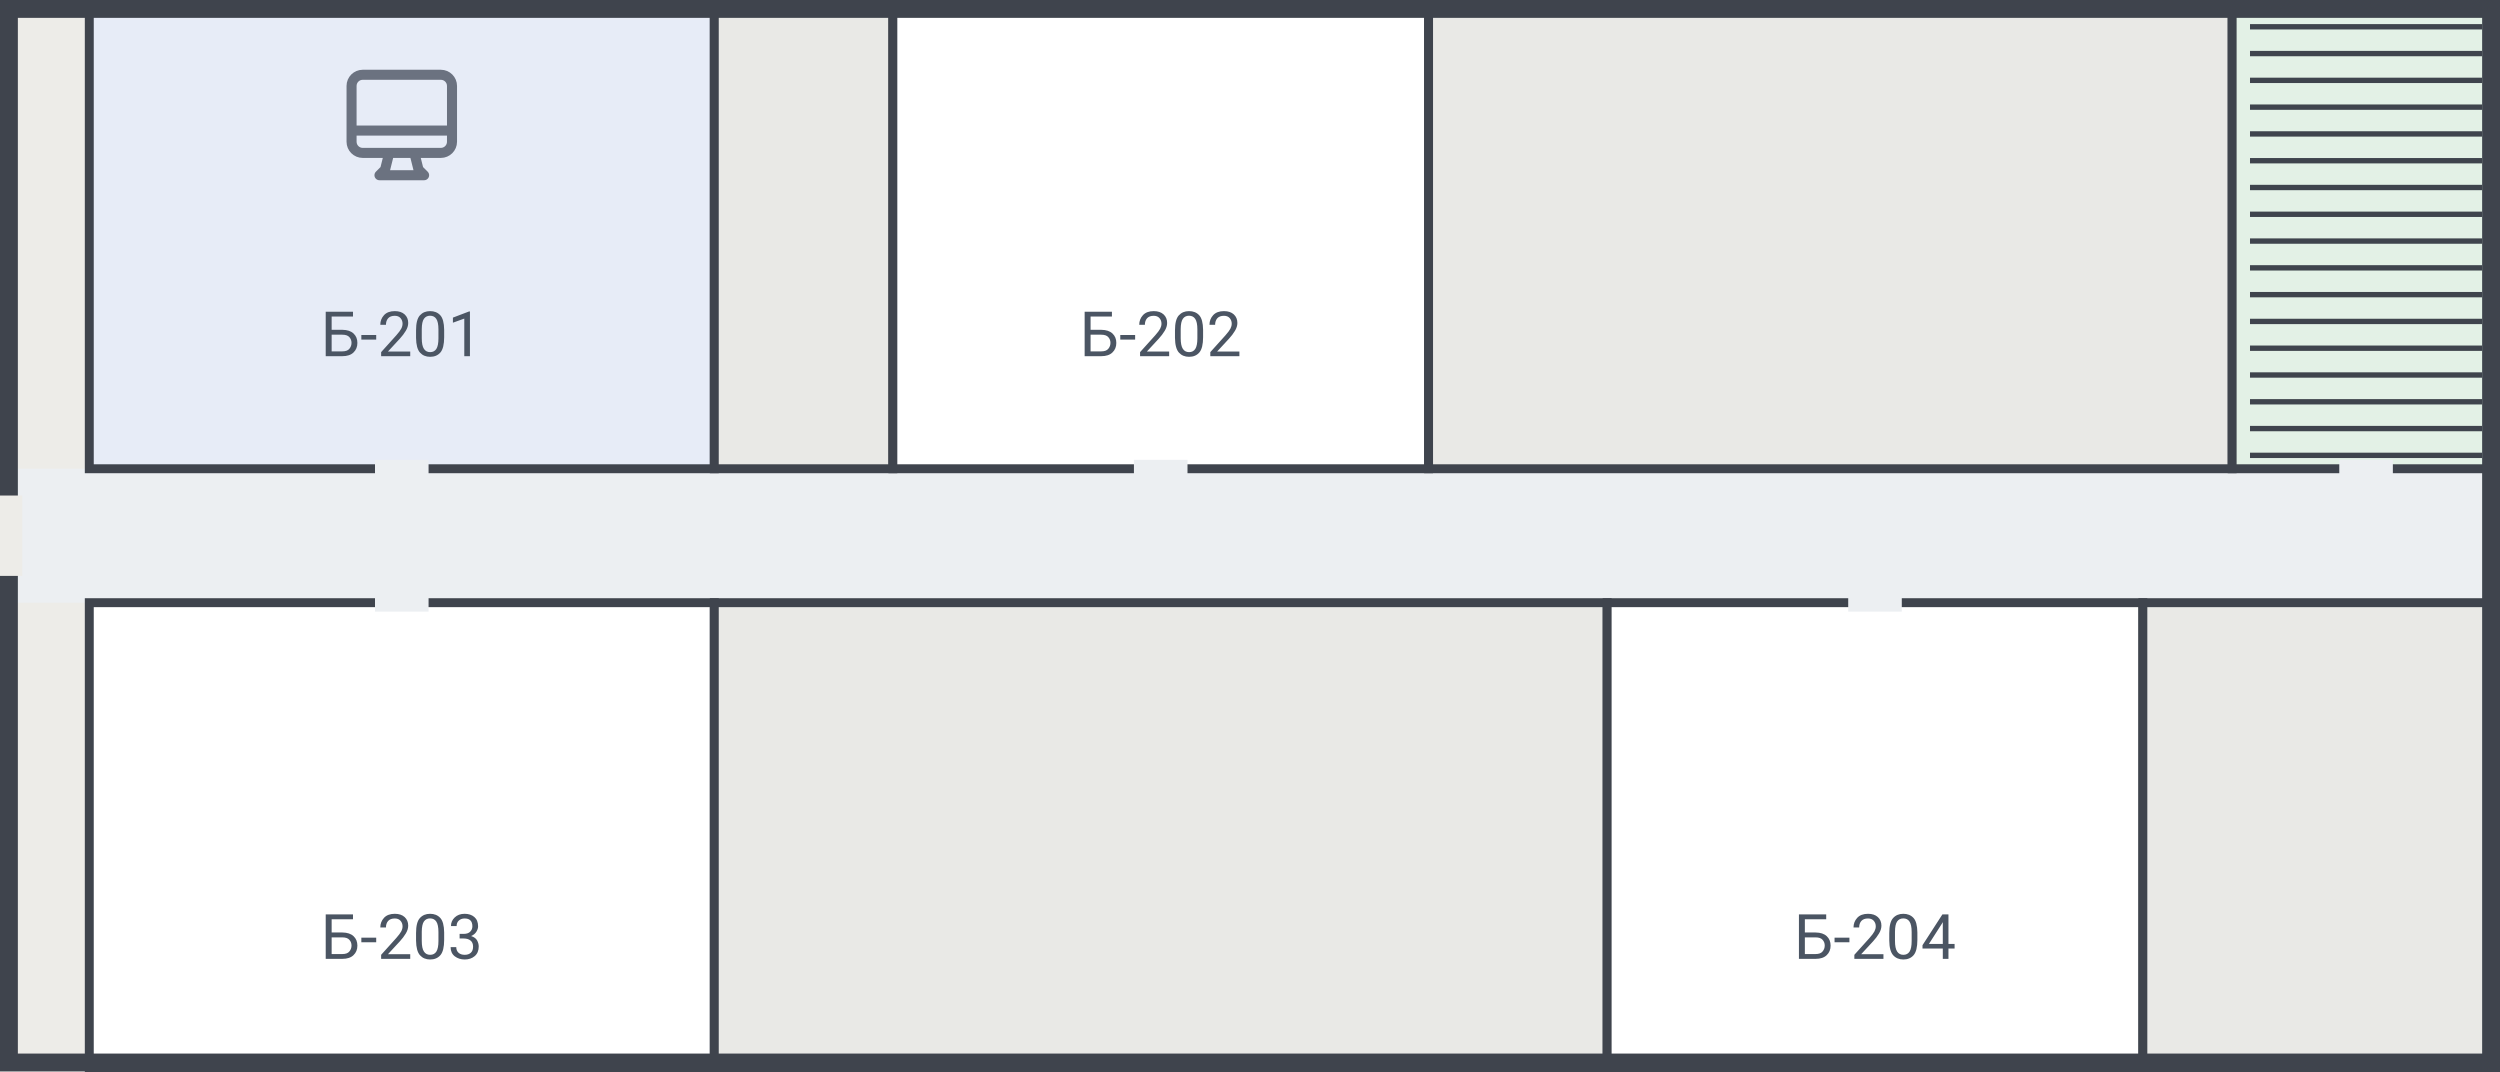
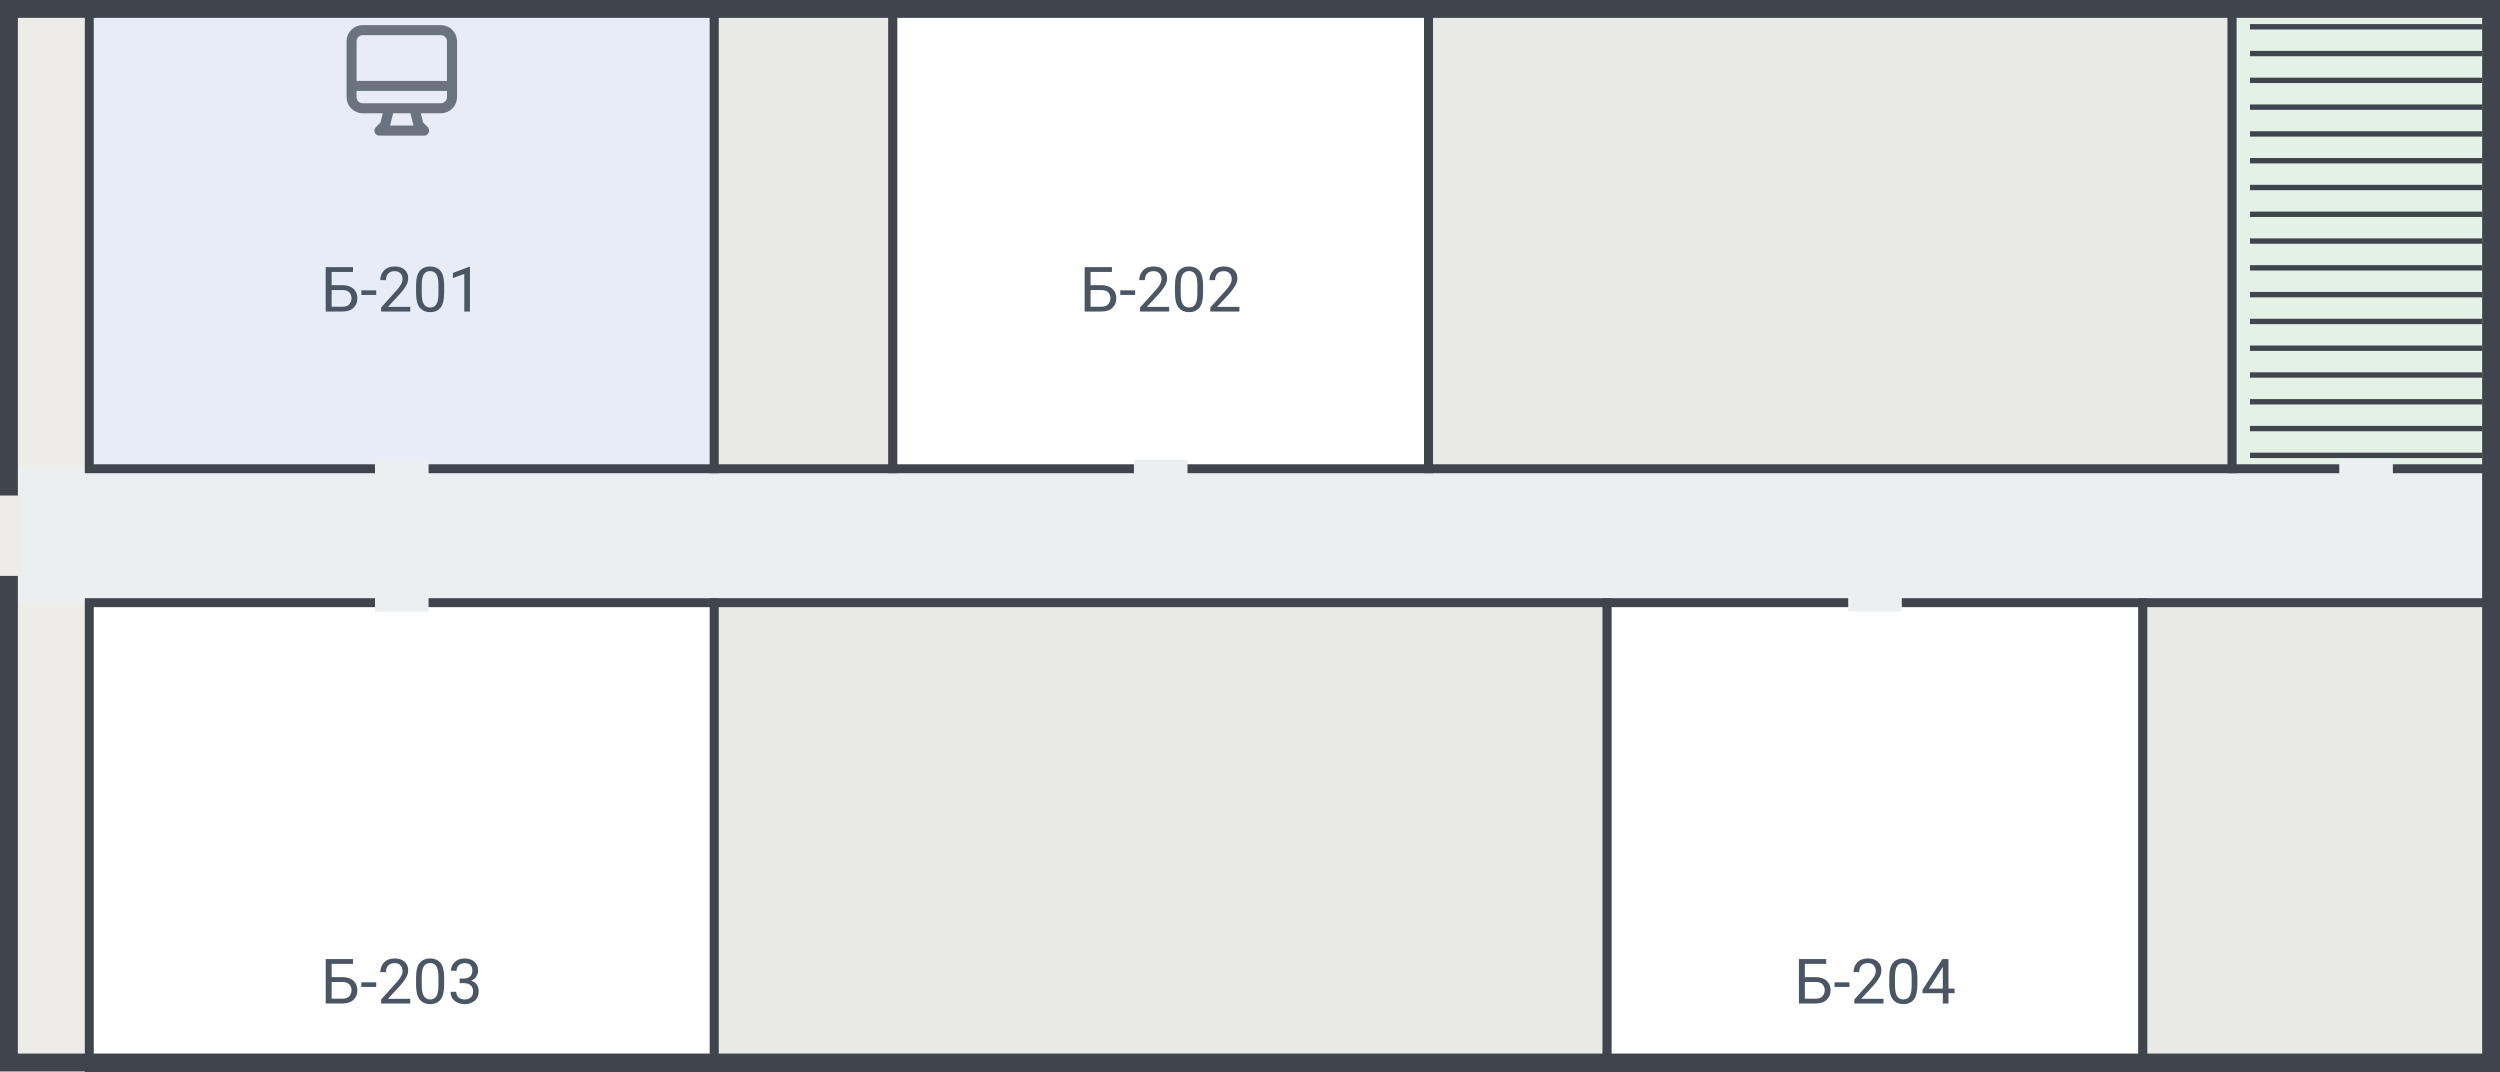
<svg xmlns="http://www.w3.org/2000/svg" width="560" height="240" viewBox="0 0 560 240" class="campus-plan" font-family="system-ui, -apple-system, Segoe UI, Roboto, sans-serif">
  <rect class="plan-floor" x="0" y="0" width="560" height="240" fill="#EDECE8" />
  <rect class="plan-corridor" x="0" y="105" width="560" height="30" fill="#ECEFF2" />
  <rect class="plan-room plan-room--lab" x="20" y="0" width="140" height="105" fill="#E7ECF7" stroke="#3F444D" stroke-width="2" />
  <rect class="plan-room plan-room--service" x="160" y="0" width="40" height="105" fill="#E9E9E6" stroke="#3F444D" stroke-width="2" />
  <rect class="plan-room plan-room--room" x="200" y="0" width="120" height="105" fill="#FFFFFF" stroke="#3F444D" stroke-width="2" />
  <rect class="plan-room plan-room--service" x="320" y="0" width="180" height="105" fill="#E9E9E6" stroke="#3F444D" stroke-width="2" />
  <rect class="plan-room plan-room--stairs" x="500" y="0" width="60" height="105" fill="#E3F1E6" stroke="#3F444D" stroke-width="2" />
  <line class="plan-stairs" x1="504" y1="6" x2="556" y2="6" stroke="#3F444D" stroke-width="1.2" />
  <line class="plan-stairs" x1="504" y1="12" x2="556" y2="12" stroke="#3F444D" stroke-width="1.2" />
  <line class="plan-stairs" x1="504" y1="18" x2="556" y2="18" stroke="#3F444D" stroke-width="1.2" />
  <line class="plan-stairs" x1="504" y1="24" x2="556" y2="24" stroke="#3F444D" stroke-width="1.2" />
  <line class="plan-stairs" x1="504" y1="30" x2="556" y2="30" stroke="#3F444D" stroke-width="1.2" />
  <line class="plan-stairs" x1="504" y1="36" x2="556" y2="36" stroke="#3F444D" stroke-width="1.2" />
  <line class="plan-stairs" x1="504" y1="42" x2="556" y2="42" stroke="#3F444D" stroke-width="1.2" />
  <line class="plan-stairs" x1="504" y1="48" x2="556" y2="48" stroke="#3F444D" stroke-width="1.2" />
  <line class="plan-stairs" x1="504" y1="54" x2="556" y2="54" stroke="#3F444D" stroke-width="1.2" />
  <line class="plan-stairs" x1="504" y1="60" x2="556" y2="60" stroke="#3F444D" stroke-width="1.2" />
  <line class="plan-stairs" x1="504" y1="66" x2="556" y2="66" stroke="#3F444D" stroke-width="1.2" />
  <line class="plan-stairs" x1="504" y1="72" x2="556" y2="72" stroke="#3F444D" stroke-width="1.2" />
  <line class="plan-stairs" x1="504" y1="78" x2="556" y2="78" stroke="#3F444D" stroke-width="1.2" />
  <line class="plan-stairs" x1="504" y1="84" x2="556" y2="84" stroke="#3F444D" stroke-width="1.2" />
  <line class="plan-stairs" x1="504" y1="90" x2="556" y2="90" stroke="#3F444D" stroke-width="1.2" />
  <line class="plan-stairs" x1="504" y1="96" x2="556" y2="96" stroke="#3F444D" stroke-width="1.2" />
  <line class="plan-stairs" x1="504" y1="102" x2="556" y2="102" stroke="#3F444D" stroke-width="1.2" />
  <rect class="plan-room plan-room--room" x="20" y="135" width="140" height="105" fill="#FFFFFF" stroke="#3F444D" stroke-width="2" />
  <rect class="plan-room plan-room--service" x="160" y="135" width="200" height="105" fill="#E9E9E6" stroke="#3F444D" stroke-width="2" />
  <rect class="plan-room plan-room--room" x="360" y="135" width="120" height="105" fill="#FFFFFF" stroke="#3F444D" stroke-width="2" />
  <rect class="plan-room plan-room--service" x="480" y="135" width="80" height="105" fill="#E9E9E6" stroke="#3F444D" stroke-width="2" />
  <line class="plan-door" x1="84" y1="105" x2="96" y2="105" stroke="#ECEFF2" stroke-width="4" />
  <line class="plan-door" x1="254" y1="105" x2="266" y2="105" stroke="#ECEFF2" stroke-width="4" />
  <line class="plan-door" x1="524" y1="105" x2="536" y2="105" stroke="#ECEFF2" stroke-width="4" />
  <line class="plan-door" x1="84" y1="135" x2="96" y2="135" stroke="#ECEFF2" stroke-width="4" />
  <line class="plan-door" x1="414" y1="135" x2="426" y2="135" stroke="#ECEFF2" stroke-width="4" />
  <rect class="plan-wall" x="2" y="2" width="556" height="236" fill="none" stroke="#3F444D" stroke-width="4" />
  <line class="plan-door plan-door--outer" x1="2" y1="111" x2="2" y2="129" stroke="#EDECE8" stroke-width="6" />
-   <g class="plan-icon" transform="translate(75 13) scale(1.25)">
+   <g class="plan-icon" transform="translate(75 3) scale(1.25)">
    <path d="M9.75 17L9 20l-1 1h8l-1-1-.75-3M3 13h18M5 17h14a2 2 0 002-2V5a2 2 0 00-2-2H5a2 2 0 00-2 2v10a2 2 0 002 2z" fill="none" stroke="#6B7280" stroke-width="1.8" stroke-linecap="round" stroke-linejoin="round" />
  </g>
-   <text class="plan-label" x="90" y="75" text-anchor="middle" dominant-baseline="central" font-size="14" fill="#4B5563">Б-201</text>
-   <text class="plan-label" x="260" y="75" text-anchor="middle" dominant-baseline="central" font-size="14" fill="#4B5563">Б-202</text>
-   <text class="plan-label" x="90" y="210" text-anchor="middle" dominant-baseline="central" font-size="14" fill="#4B5563">Б-203</text>
-   <text class="plan-label" x="420" y="210" text-anchor="middle" dominant-baseline="central" font-size="14" fill="#4B5563">Б-204</text>
+   <text class="plan-label" x="90" y="65" text-anchor="middle" dominant-baseline="central" font-size="14" fill="#4B5563">Б-201</text>
+   <text class="plan-label" x="260" y="65" text-anchor="middle" dominant-baseline="central" font-size="14" fill="#4B5563">Б-202</text>
+   <text class="plan-label" x="90" y="220" text-anchor="middle" dominant-baseline="central" font-size="14" fill="#4B5563">Б-203</text>
+   <text class="plan-label" x="420" y="220" text-anchor="middle" dominant-baseline="central" font-size="14" fill="#4B5563">Б-204</text>
</svg>
